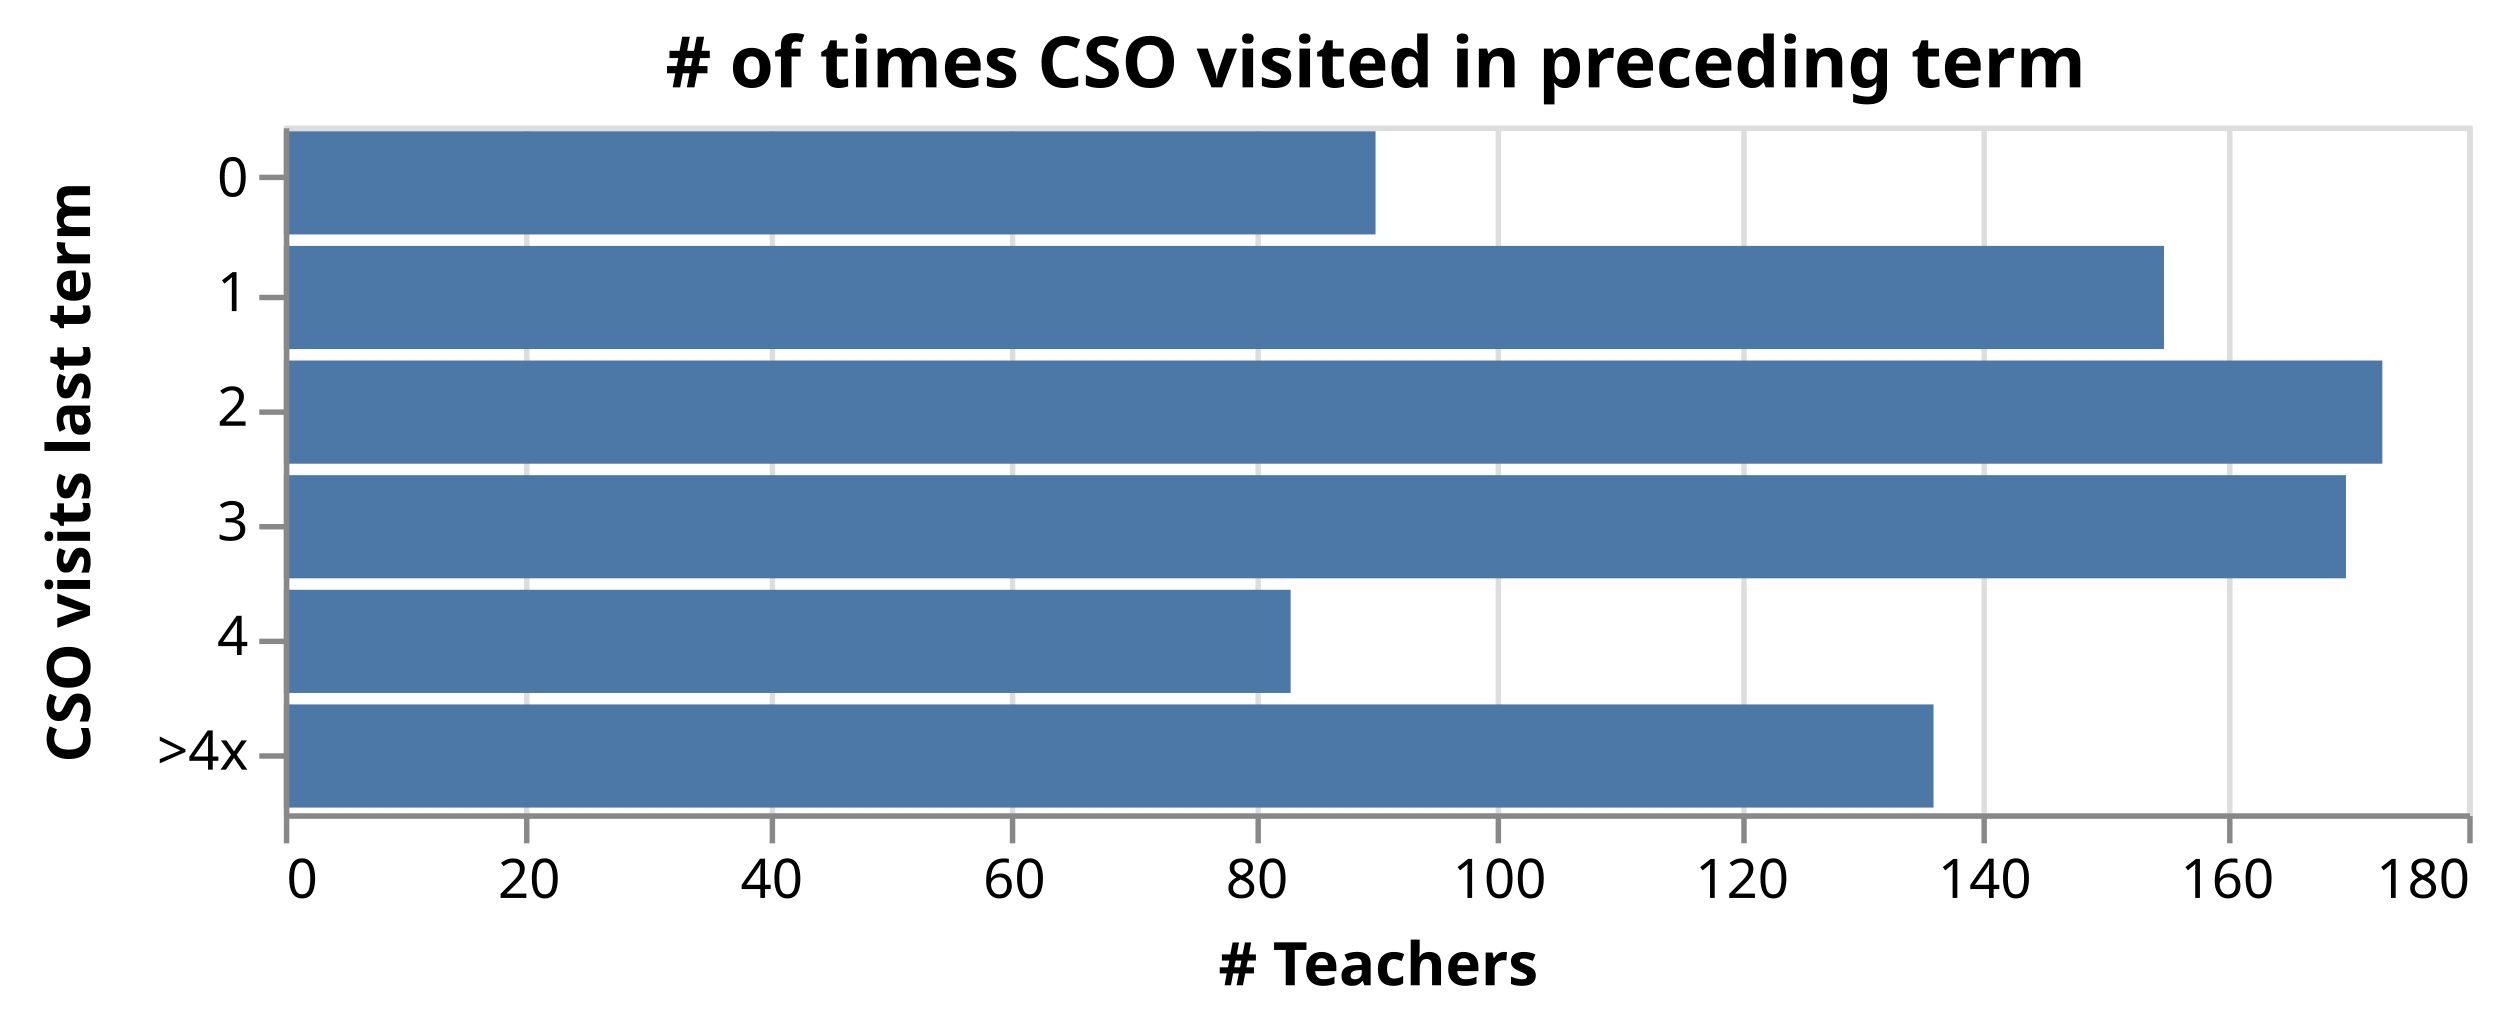
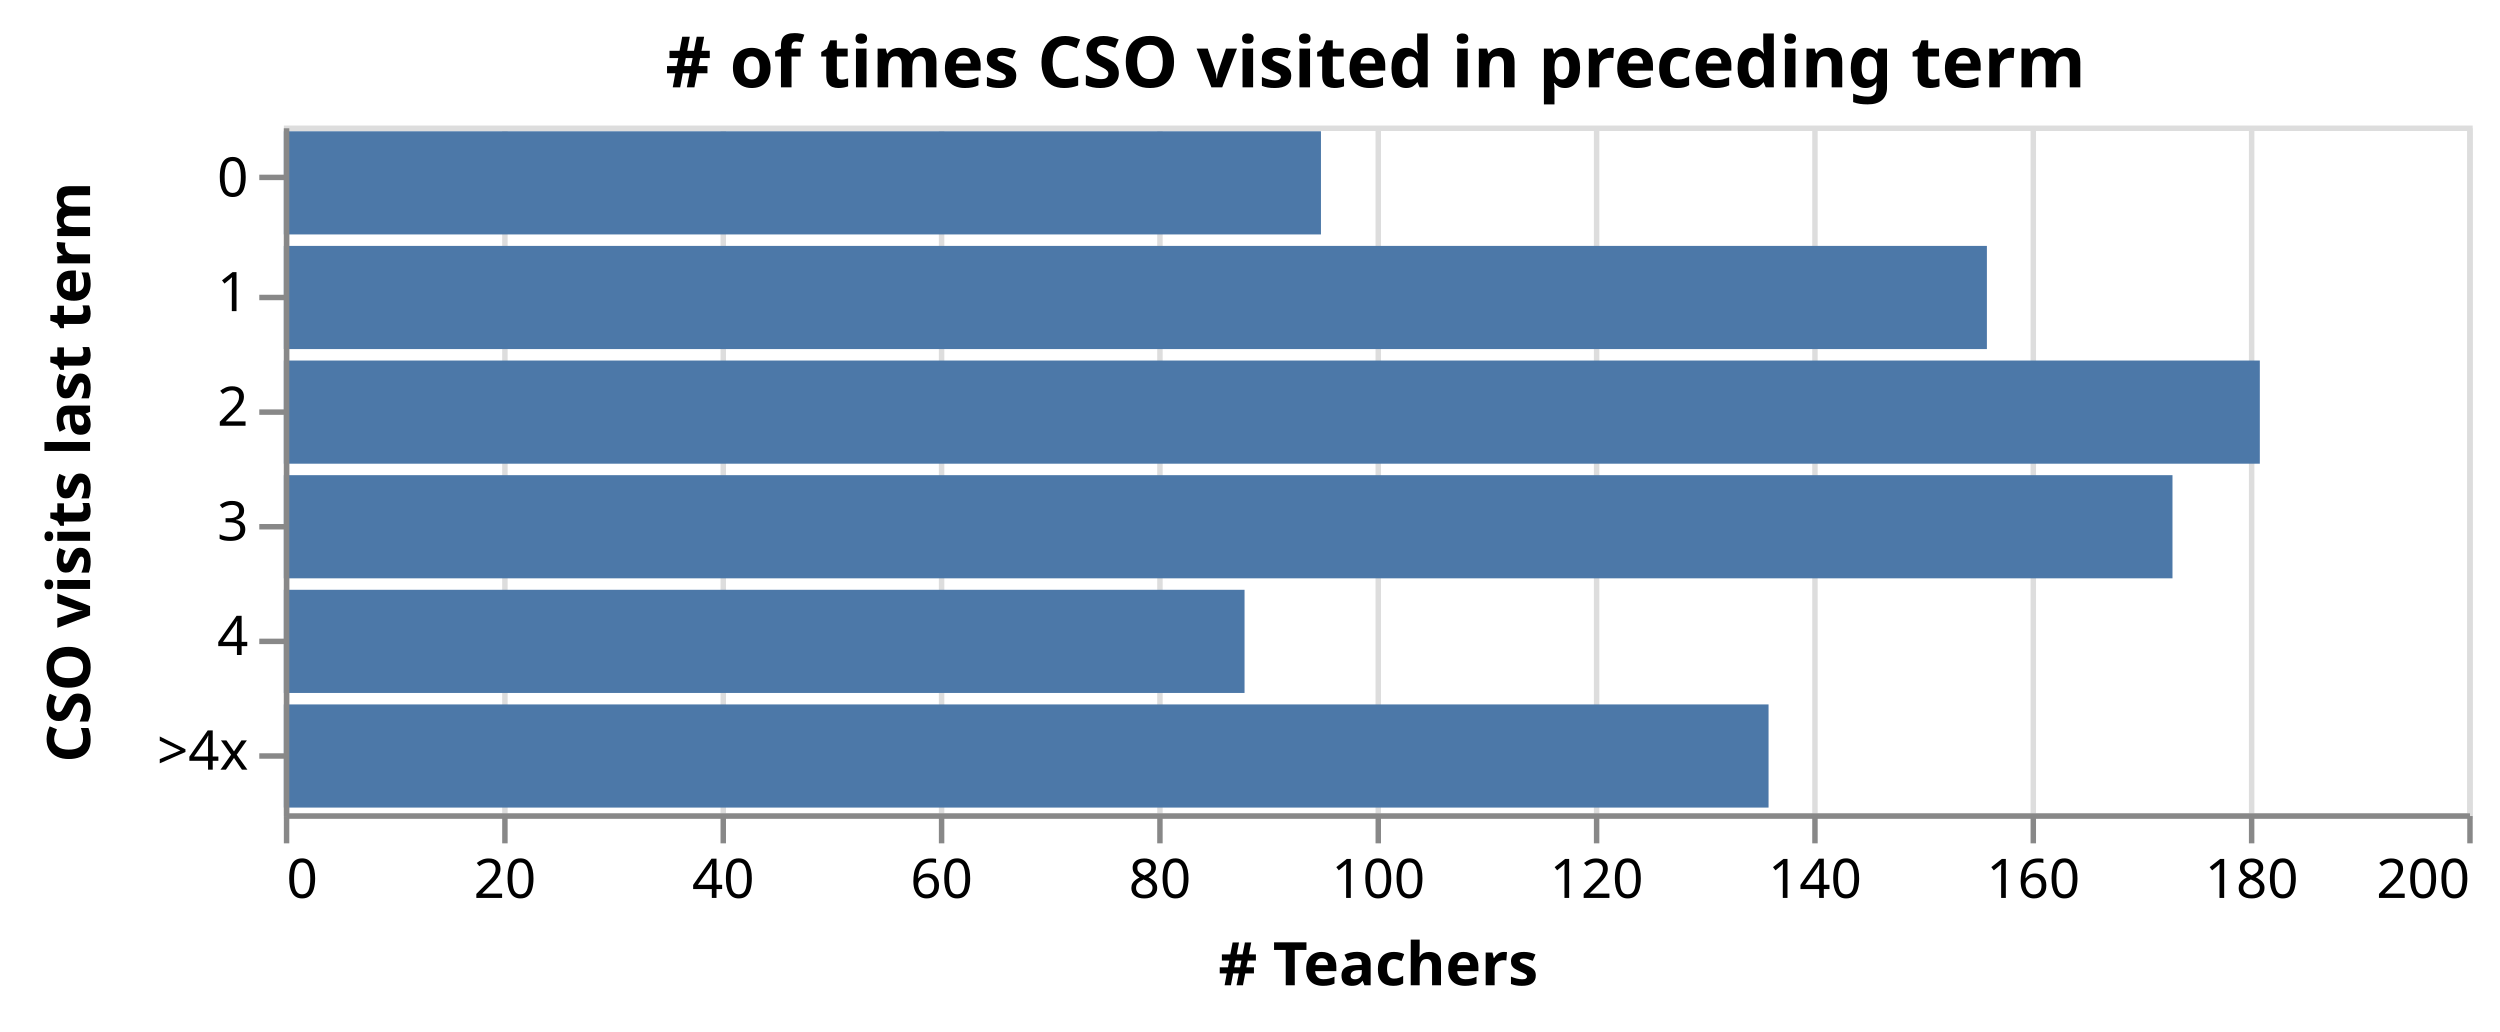
<svg xmlns="http://www.w3.org/2000/svg" class="marks" width="916" height="378" viewBox="0 0 458 189" version="1.1">
  <g transform="translate(52,23)">
    <g class="mark-group role-frame root">
      <g transform="translate(0,0)">
        <path class="background" d="M0.5,0.5h400v126h-400Z" style="fill: none; stroke: #ddd;" />
        <g>
          <g class="mark-group role-axis">
            <g transform="translate(0.5,126.5)">
              <path class="background" d="M0,0h0v0h0Z" style="pointer-events: none; fill: none;" />
              <g>
                <g class="mark-rule role-axis-grid" style="pointer-events: none;">
                  <line transform="translate(0,0)" x2="0" y2="-126" style="fill: none; stroke: #ddd; stroke-width: 1; opacity: 1;" />
-                   <line transform="translate(44,0)" x2="0" y2="-126" style="fill: none; stroke: #ddd; stroke-width: 1; opacity: 1;" />
-                   <line transform="translate(89,0)" x2="0" y2="-126" style="fill: none; stroke: #ddd; stroke-width: 1; opacity: 1;" />
-                   <line transform="translate(133,0)" x2="0" y2="-126" style="fill: none; stroke: #ddd; stroke-width: 1; opacity: 1;" />
-                   <line transform="translate(178,0)" x2="0" y2="-126" style="fill: none; stroke: #ddd; stroke-width: 1; opacity: 1;" />
-                   <line transform="translate(222,0)" x2="0" y2="-126" style="fill: none; stroke: #ddd; stroke-width: 1; opacity: 1;" />
-                   <line transform="translate(267,0)" x2="0" y2="-126" style="fill: none; stroke: #ddd; stroke-width: 1; opacity: 1;" />
-                   <line transform="translate(311,0)" x2="0" y2="-126" style="fill: none; stroke: #ddd; stroke-width: 1; opacity: 1;" />
-                   <line transform="translate(356,0)" x2="0" y2="-126" style="fill: none; stroke: #ddd; stroke-width: 1; opacity: 1;" />
+                   <line transform="translate(40,0)" x2="0" y2="-126" style="fill: none; stroke: #ddd; stroke-width: 1; opacity: 1;" />
+                   <line transform="translate(80,0)" x2="0" y2="-126" style="fill: none; stroke: #ddd; stroke-width: 1; opacity: 1;" />
+                   <line transform="translate(120,0)" x2="0" y2="-126" style="fill: none; stroke: #ddd; stroke-width: 1; opacity: 1;" />
+                   <line transform="translate(160,0)" x2="0" y2="-126" style="fill: none; stroke: #ddd; stroke-width: 1; opacity: 1;" />
+                   <line transform="translate(200,0)" x2="0" y2="-126" style="fill: none; stroke: #ddd; stroke-width: 1; opacity: 1;" />
+                   <line transform="translate(240,0)" x2="0" y2="-126" style="fill: none; stroke: #ddd; stroke-width: 1; opacity: 1;" />
+                   <line transform="translate(280,0)" x2="0" y2="-126" style="fill: none; stroke: #ddd; stroke-width: 1; opacity: 1;" />
+                   <line transform="translate(320,0)" x2="0" y2="-126" style="fill: none; stroke: #ddd; stroke-width: 1; opacity: 1;" />
+                   <line transform="translate(360,0)" x2="0" y2="-126" style="fill: none; stroke: #ddd; stroke-width: 1; opacity: 1;" />
                  <line transform="translate(400,0)" x2="0" y2="-126" style="fill: none; stroke: #ddd; stroke-width: 1; opacity: 1;" />
                </g>
              </g>
            </g>
          </g>
          <g class="mark-rect role-mark marks">
-             <path d="M0,1.05h200v18.9h-200Z" style="fill: #4c78a8;" />
-             <path d="M0,22.05h344.444v18.9h-344.444Z" style="fill: #4c78a8;" />
-             <path d="M0,43.05h384.444v18.9h-384.444Z" style="fill: #4c78a8;" />
-             <path d="M0,64.05h377.778v18.9h-377.778Z" style="fill: #4c78a8;" />
-             <path d="M0,85.05h184.444v18.9h-184.444Z" style="fill: #4c78a8;" />
-             <path d="M0,106.05h302.222v18.9h-302.222Z" style="fill: #4c78a8;" />
+             <path d="M0,1.05h190v18.9h-190Z" style="fill: #4c78a8;" />
+             <path d="M0,22.05h312v18.9h-312Z" style="fill: #4c78a8;" />
+             <path d="M0,43.05h362v18.9h-362Z" style="fill: #4c78a8;" />
+             <path d="M0,64.05h346v18.9h-346Z" style="fill: #4c78a8;" />
+             <path d="M0,85.05h176v18.9h-176Z" style="fill: #4c78a8;" />
+             <path d="M0,106.05h272v18.9h-272Z" style="fill: #4c78a8;" />
          </g>
          <g class="mark-text role-title" style="pointer-events: none;">
            <text text-anchor="middle" transform="translate(200,-7)" style="font: bold 13px sans-serif; fill: #000; opacity: 1;"># of times CSO visited in preceding term</text>
          </g>
          <g class="mark-group role-axis">
            <g transform="translate(0.5,126.5)">
              <path class="background" d="M0,0h0v0h0Z" style="pointer-events: none; fill: none;" />
              <g>
                <g class="mark-rule role-axis-tick" style="pointer-events: none;">
                  <line transform="translate(0,0)" x2="0" y2="5" style="fill: none; stroke: #888; stroke-width: 1; opacity: 1;" />
-                   <line transform="translate(44,0)" x2="0" y2="5" style="fill: none; stroke: #888; stroke-width: 1; opacity: 1;" />
-                   <line transform="translate(89,0)" x2="0" y2="5" style="fill: none; stroke: #888; stroke-width: 1; opacity: 1;" />
-                   <line transform="translate(133,0)" x2="0" y2="5" style="fill: none; stroke: #888; stroke-width: 1; opacity: 1;" />
-                   <line transform="translate(178,0)" x2="0" y2="5" style="fill: none; stroke: #888; stroke-width: 1; opacity: 1;" />
-                   <line transform="translate(222,0)" x2="0" y2="5" style="fill: none; stroke: #888; stroke-width: 1; opacity: 1;" />
-                   <line transform="translate(267,0)" x2="0" y2="5" style="fill: none; stroke: #888; stroke-width: 1; opacity: 1;" />
-                   <line transform="translate(311,0)" x2="0" y2="5" style="fill: none; stroke: #888; stroke-width: 1; opacity: 1;" />
-                   <line transform="translate(356,0)" x2="0" y2="5" style="fill: none; stroke: #888; stroke-width: 1; opacity: 1;" />
+                   <line transform="translate(40,0)" x2="0" y2="5" style="fill: none; stroke: #888; stroke-width: 1; opacity: 1;" />
+                   <line transform="translate(80,0)" x2="0" y2="5" style="fill: none; stroke: #888; stroke-width: 1; opacity: 1;" />
+                   <line transform="translate(120,0)" x2="0" y2="5" style="fill: none; stroke: #888; stroke-width: 1; opacity: 1;" />
+                   <line transform="translate(160,0)" x2="0" y2="5" style="fill: none; stroke: #888; stroke-width: 1; opacity: 1;" />
+                   <line transform="translate(200,0)" x2="0" y2="5" style="fill: none; stroke: #888; stroke-width: 1; opacity: 1;" />
+                   <line transform="translate(240,0)" x2="0" y2="5" style="fill: none; stroke: #888; stroke-width: 1; opacity: 1;" />
+                   <line transform="translate(280,0)" x2="0" y2="5" style="fill: none; stroke: #888; stroke-width: 1; opacity: 1;" />
+                   <line transform="translate(320,0)" x2="0" y2="5" style="fill: none; stroke: #888; stroke-width: 1; opacity: 1;" />
+                   <line transform="translate(360,0)" x2="0" y2="5" style="fill: none; stroke: #888; stroke-width: 1; opacity: 1;" />
                  <line transform="translate(400,0)" x2="0" y2="5" style="fill: none; stroke: #888; stroke-width: 1; opacity: 1;" />
                </g>
                <g class="mark-text role-axis-label" style="pointer-events: none;">
                  <text text-anchor="start" transform="translate(0,15)" style="font: 10px sans-serif; fill: #000; opacity: 1;">0</text>
-                   <text text-anchor="middle" transform="translate(44.44444,15)" style="font: 10px sans-serif; fill: #000; opacity: 1;">20</text>
-                   <text text-anchor="middle" transform="translate(88.88889,15)" style="font: 10px sans-serif; fill: #000; opacity: 1;">40</text>
-                   <text text-anchor="middle" transform="translate(133.3333,15)" style="font: 10px sans-serif; fill: #000; opacity: 1;">60</text>
-                   <text text-anchor="middle" transform="translate(177.7778,15)" style="font: 10px sans-serif; fill: #000; opacity: 1;">80</text>
-                   <text text-anchor="middle" transform="translate(222.2222,15)" style="font: 10px sans-serif; fill: #000; opacity: 1;">100</text>
-                   <text text-anchor="middle" transform="translate(266.6667,15)" style="font: 10px sans-serif; fill: #000; opacity: 1;">120</text>
-                   <text text-anchor="middle" transform="translate(311.1111,15)" style="font: 10px sans-serif; fill: #000; opacity: 1;">140</text>
-                   <text text-anchor="middle" transform="translate(355.5556,15)" style="font: 10px sans-serif; fill: #000; opacity: 1;">160</text>
-                   <text text-anchor="end" transform="translate(400,15)" style="font: 10px sans-serif; fill: #000; opacity: 1;">180</text>
+                   <text text-anchor="middle" transform="translate(40,15)" style="font: 10px sans-serif; fill: #000; opacity: 1;">20</text>
+                   <text text-anchor="middle" transform="translate(80,15)" style="font: 10px sans-serif; fill: #000; opacity: 1;">40</text>
+                   <text text-anchor="middle" transform="translate(120,15)" style="font: 10px sans-serif; fill: #000; opacity: 1;">60</text>
+                   <text text-anchor="middle" transform="translate(160,15)" style="font: 10px sans-serif; fill: #000; opacity: 1;">80</text>
+                   <text text-anchor="middle" transform="translate(200,15)" style="font: 10px sans-serif; fill: #000; opacity: 1;">100</text>
+                   <text text-anchor="middle" transform="translate(240,15)" style="font: 10px sans-serif; fill: #000; opacity: 1;">120</text>
+                   <text text-anchor="middle" transform="translate(280,15)" style="font: 10px sans-serif; fill: #000; opacity: 1;">140</text>
+                   <text text-anchor="middle" transform="translate(320,15)" style="font: 10px sans-serif; fill: #000; opacity: 1;">160</text>
+                   <text text-anchor="middle" transform="translate(360,15)" style="font: 10px sans-serif; fill: #000; opacity: 1;">180</text>
+                   <text text-anchor="end" transform="translate(400,15)" style="font: 10px sans-serif; fill: #000; opacity: 1;">200</text>
                </g>
                <g class="mark-rule role-axis-domain" style="pointer-events: none;">
                  <line transform="translate(0,0)" x2="400" y2="0" style="fill: none; stroke: #888; stroke-width: 1; opacity: 1;" />
                </g>
                <g class="mark-text role-axis-title" style="pointer-events: none;">
                  <text text-anchor="middle" transform="translate(200,31)" style="font: bold 11px sans-serif; fill: #000; opacity: 1;"># Teachers</text>
                </g>
              </g>
            </g>
          </g>
          <g class="mark-group role-axis">
            <g transform="translate(0.5,0.5)">
              <path class="background" d="M0,0h0v0h0Z" style="pointer-events: none; fill: none;" />
              <g>
                <g class="mark-rule role-axis-tick" style="pointer-events: none;">
                  <line transform="translate(0,9)" x2="-5" y2="0" style="fill: none; stroke: #888; stroke-width: 1; opacity: 1;" />
                  <line transform="translate(0,31)" x2="-5" y2="0" style="fill: none; stroke: #888; stroke-width: 1; opacity: 1;" />
                  <line transform="translate(0,52)" x2="-5" y2="0" style="fill: none; stroke: #888; stroke-width: 1; opacity: 1;" />
                  <line transform="translate(0,73)" x2="-5" y2="0" style="fill: none; stroke: #888; stroke-width: 1; opacity: 1;" />
                  <line transform="translate(0,94)" x2="-5" y2="0" style="fill: none; stroke: #888; stroke-width: 1; opacity: 1;" />
                  <line transform="translate(0,115)" x2="-5" y2="0" style="fill: none; stroke: #888; stroke-width: 1; opacity: 1;" />
                </g>
                <g class="mark-text role-axis-label" style="pointer-events: none;">
                  <text text-anchor="end" transform="translate(-7,12.5)" style="font: 10px sans-serif; fill: #000; opacity: 1;">0</text>
                  <text text-anchor="end" transform="translate(-7,33.5)" style="font: 10px sans-serif; fill: #000; opacity: 1;">1</text>
                  <text text-anchor="end" transform="translate(-7,54.5)" style="font: 10px sans-serif; fill: #000; opacity: 1;">2</text>
                  <text text-anchor="end" transform="translate(-7,75.5)" style="font: 10px sans-serif; fill: #000; opacity: 1;">3</text>
                  <text text-anchor="end" transform="translate(-7,96.5)" style="font: 10px sans-serif; fill: #000; opacity: 1;">4</text>
                  <text text-anchor="end" transform="translate(-7,117.5)" style="font: 10px sans-serif; fill: #000; opacity: 1;">&gt;4x</text>
                </g>
                <g class="mark-rule role-axis-domain" style="pointer-events: none;">
                  <line transform="translate(0,0)" x2="0" y2="126" style="fill: none; stroke: #888; stroke-width: 1; opacity: 1;" />
                </g>
                <g class="mark-text role-axis-title" style="pointer-events: none;">
                  <text text-anchor="middle" transform="translate(-34,63) rotate(-90) translate(0,-2)" style="font: bold 11px sans-serif; fill: #000; opacity: 1;">CSO visits last term</text>
                </g>
              </g>
            </g>
          </g>
        </g>
      </g>
    </g>
  </g>
</svg>
